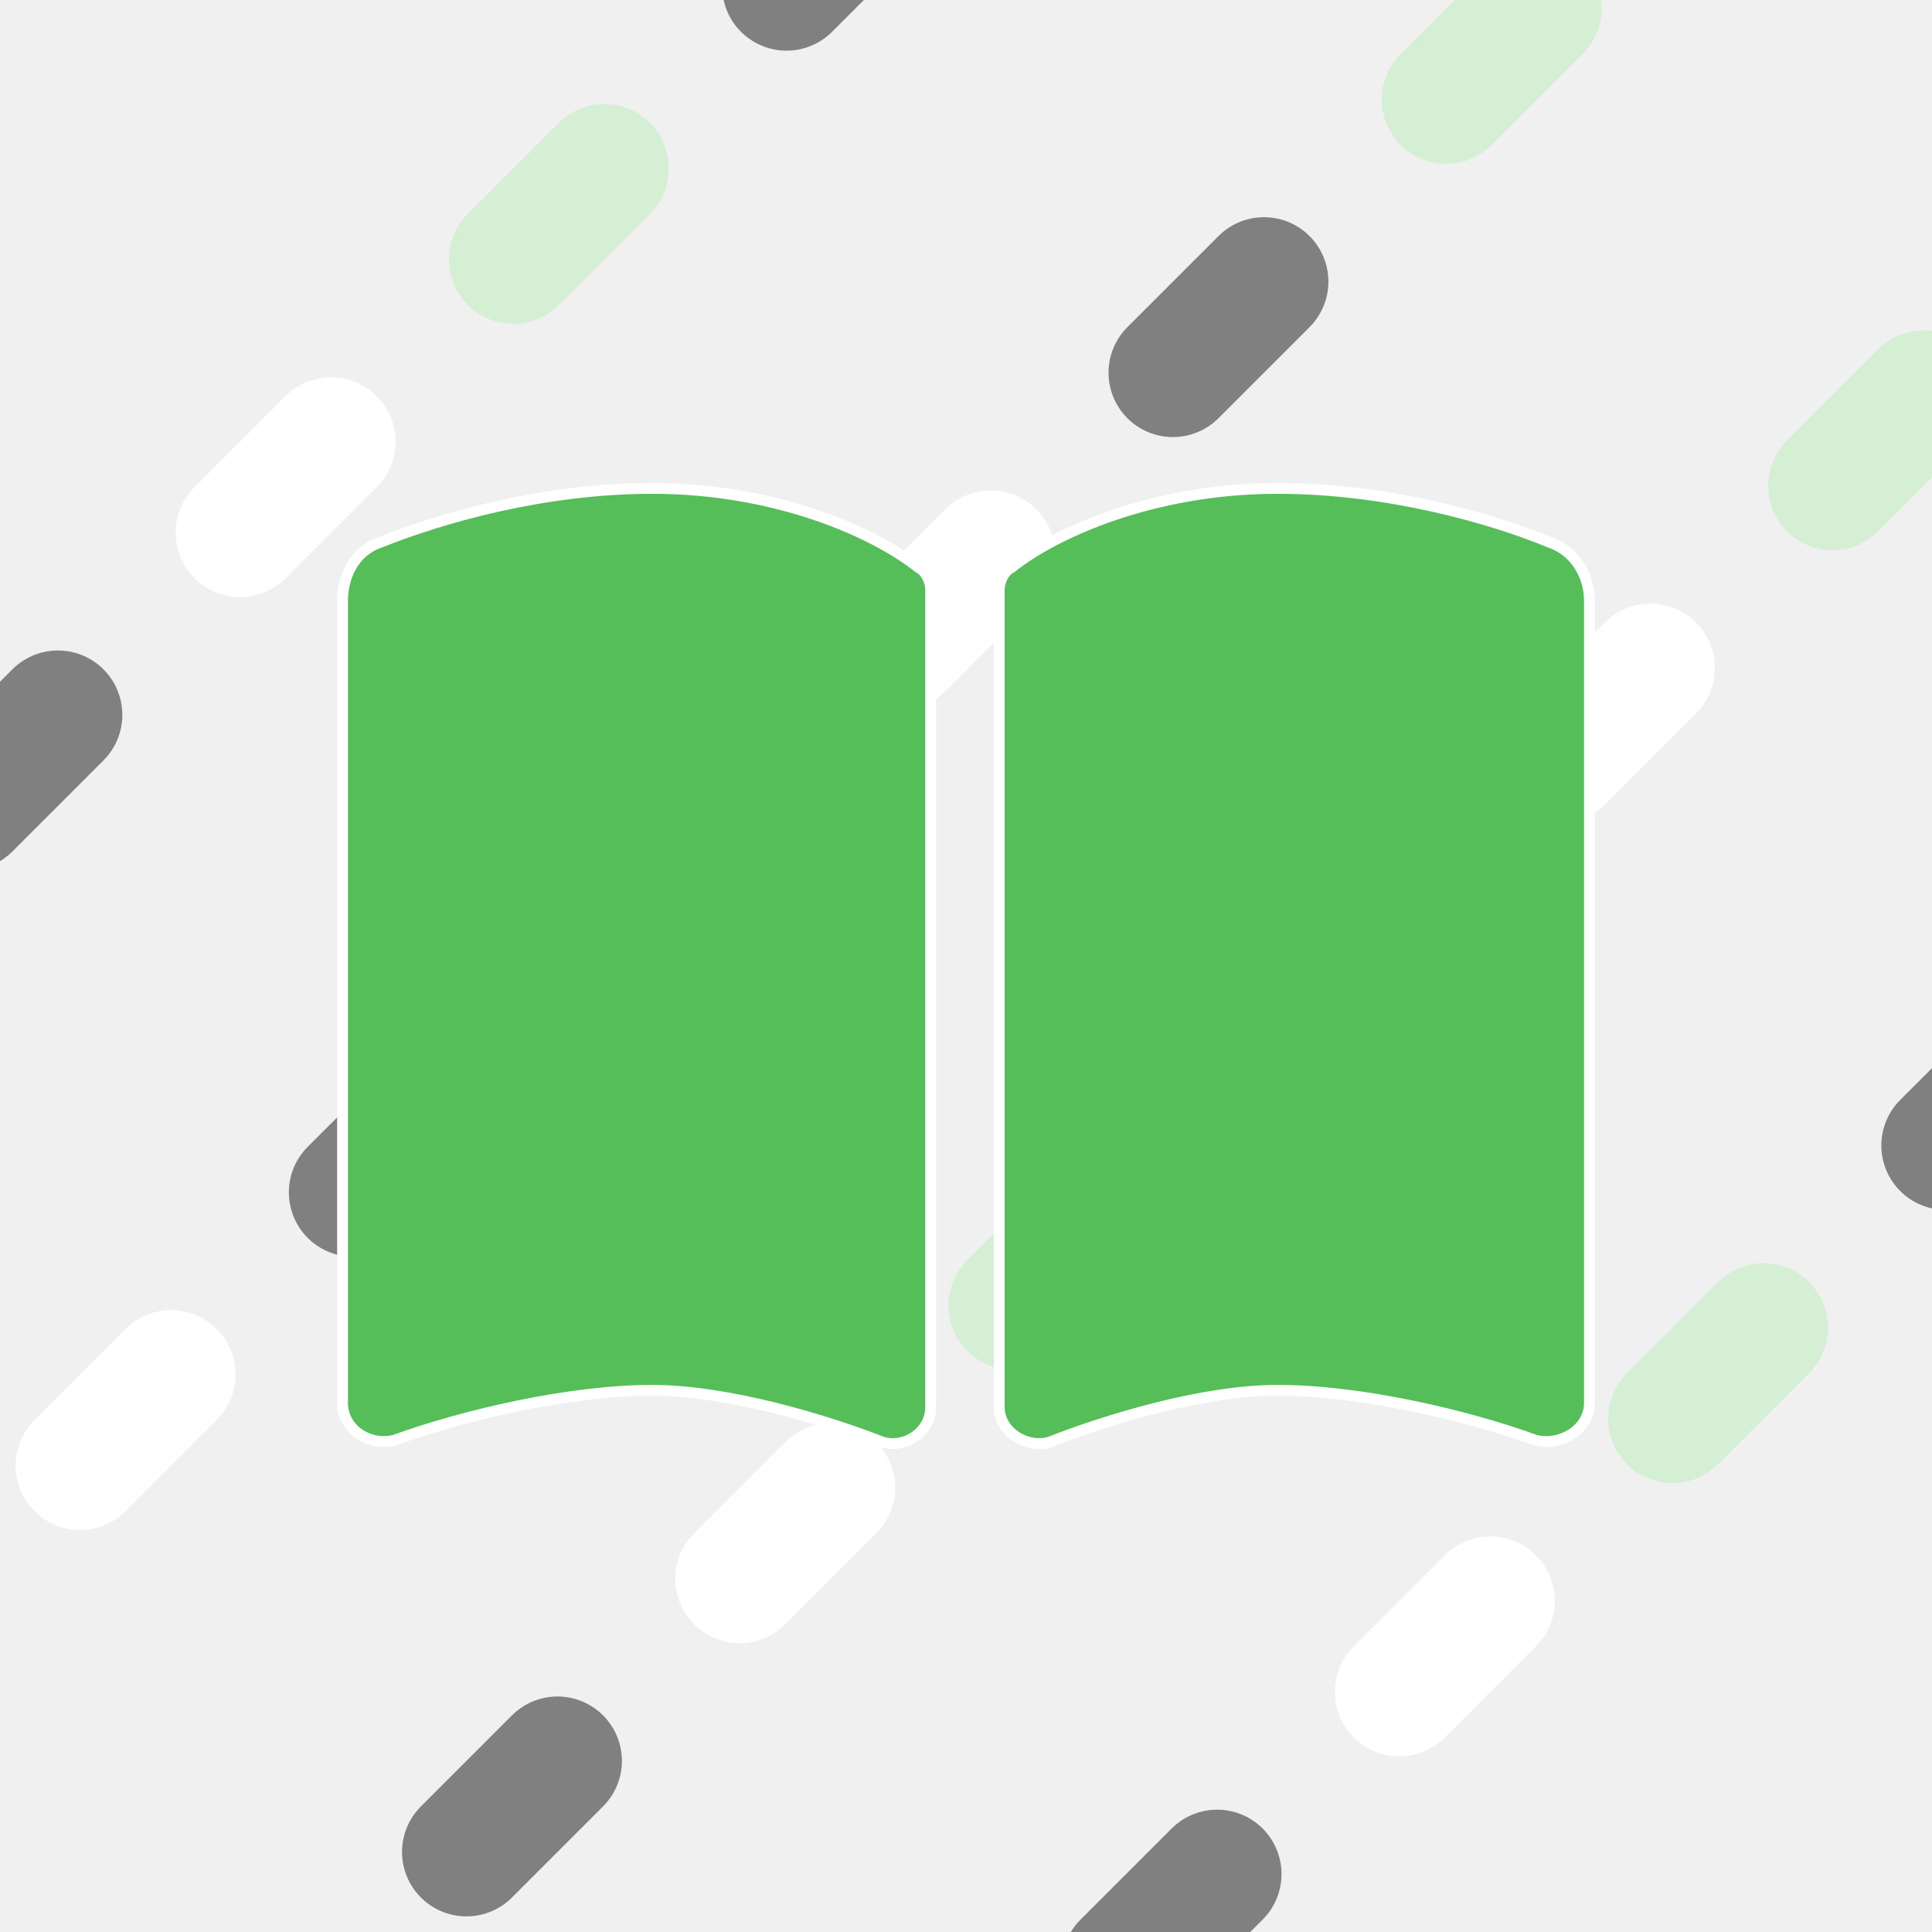
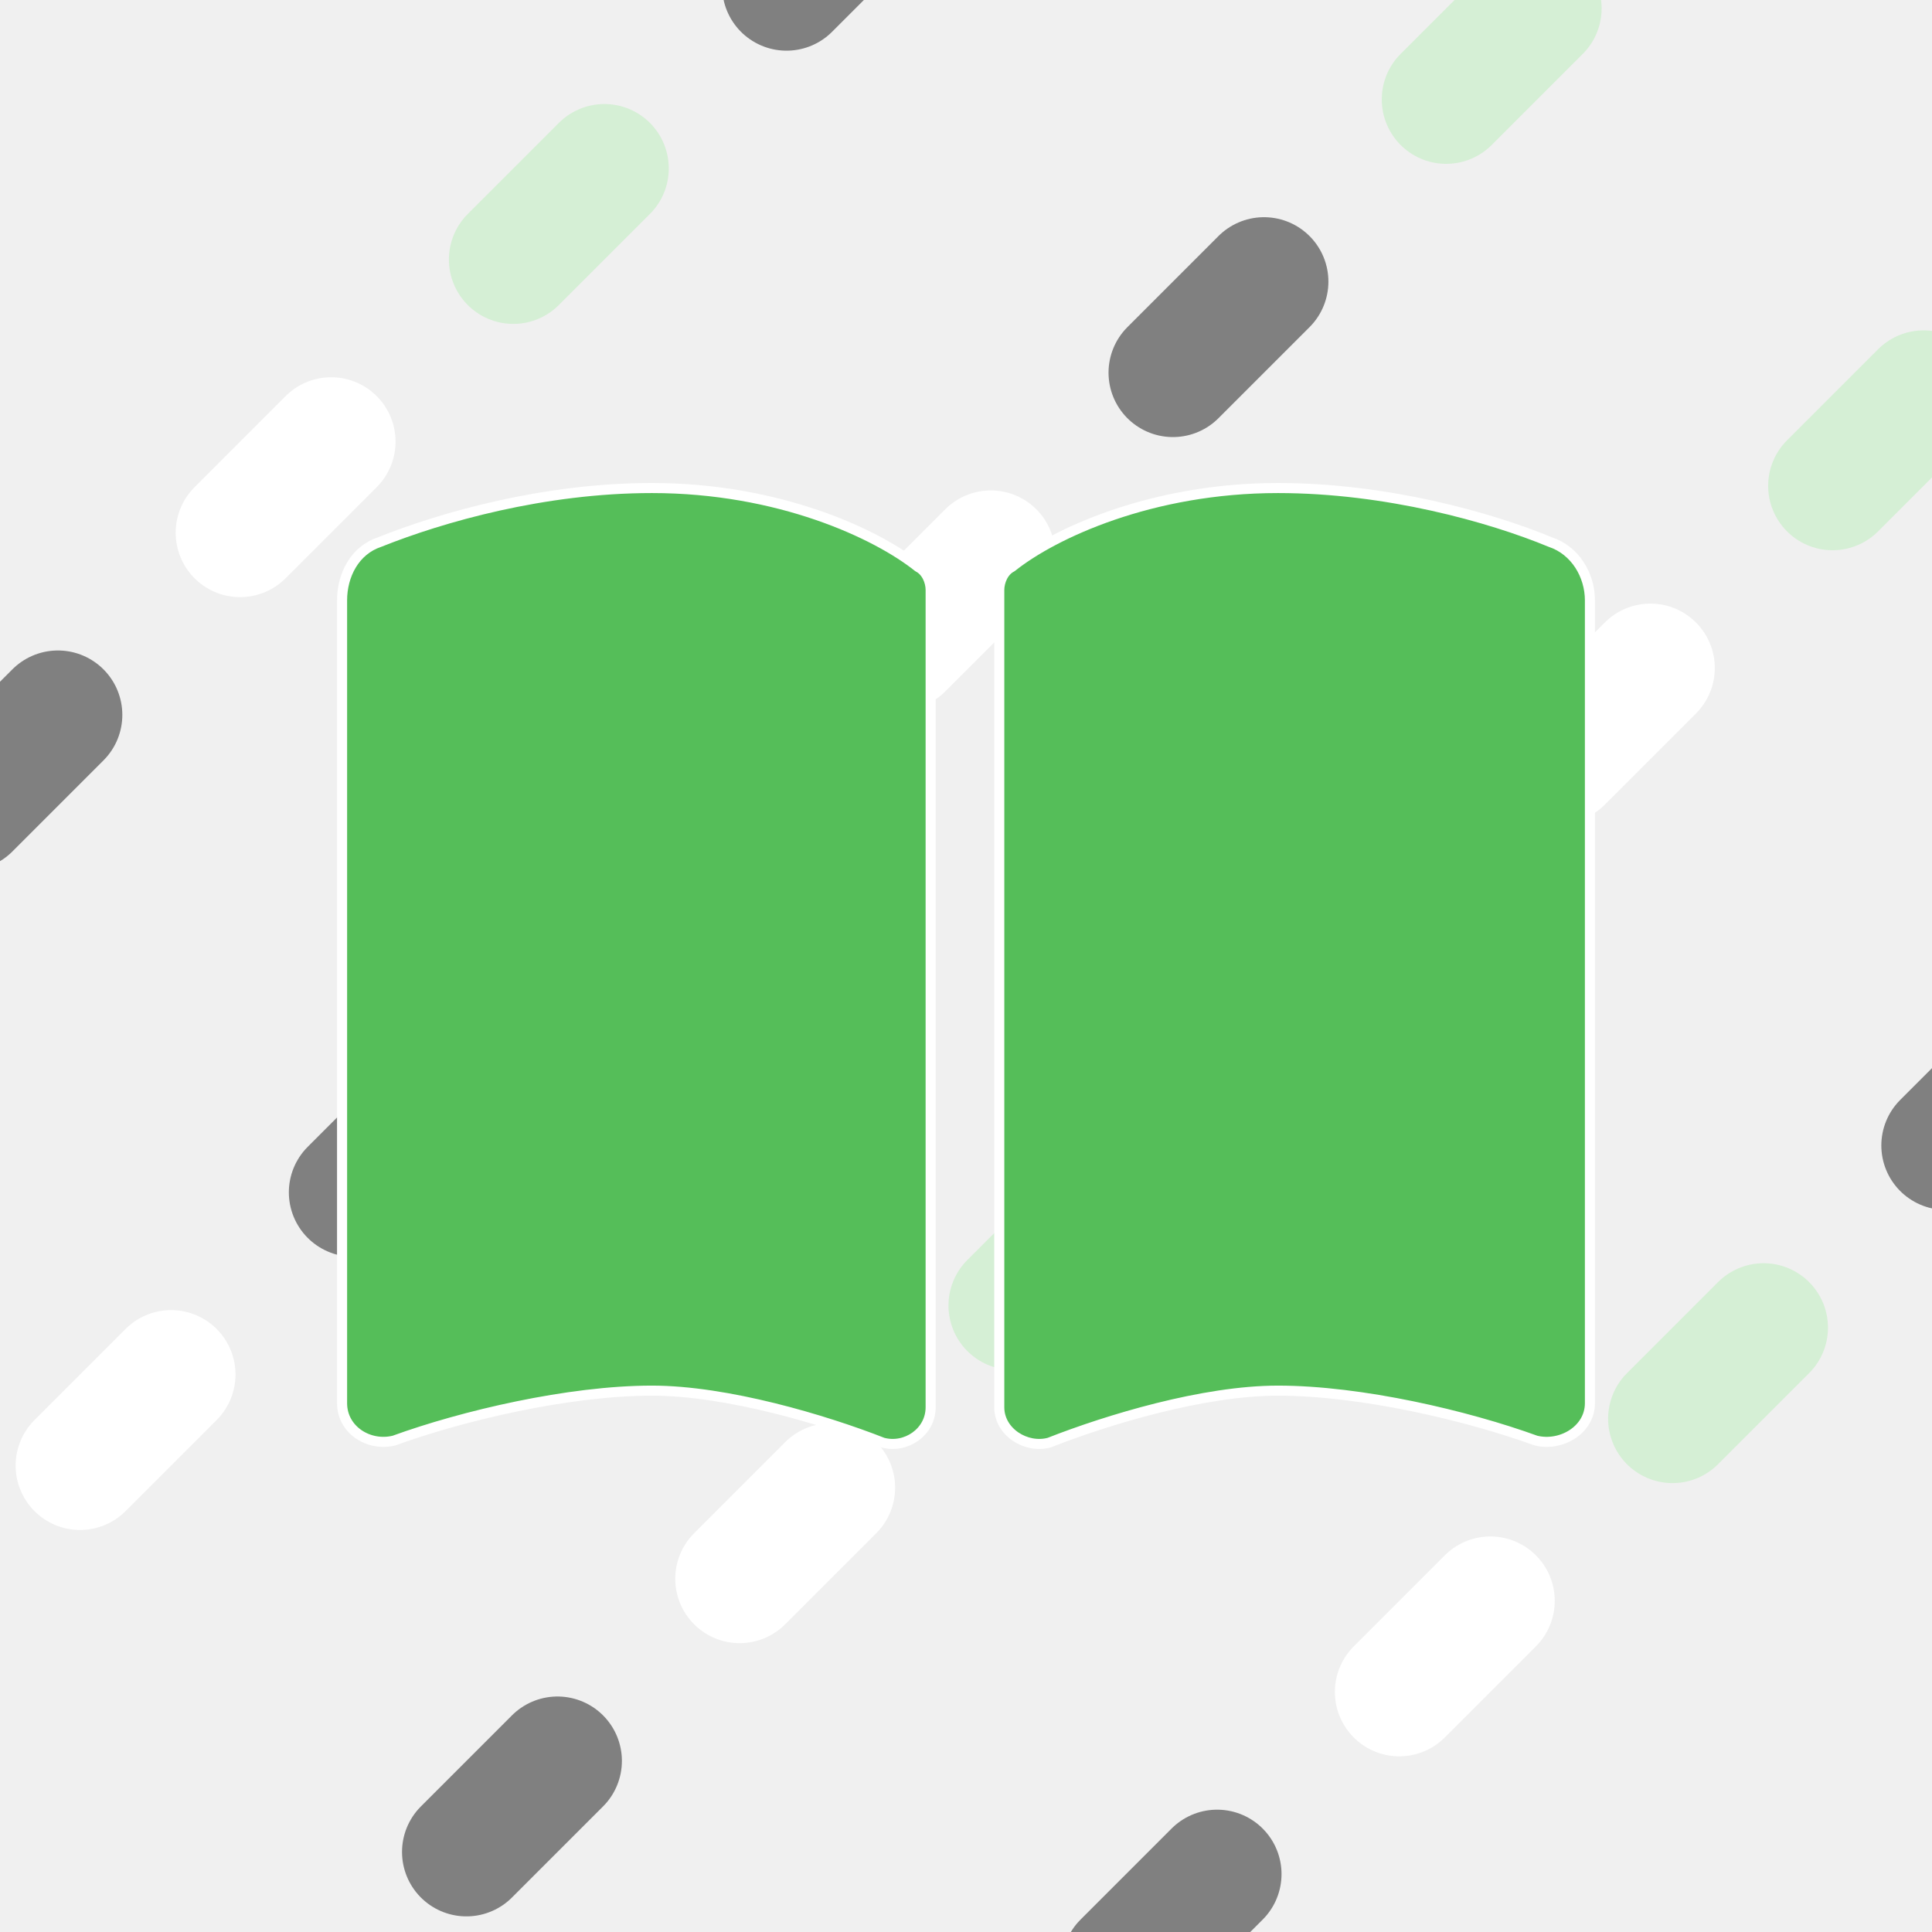
<svg xmlns="http://www.w3.org/2000/svg" width="3840" height="3840" viewBox="0 0 1016 1016" version="1.1" id="svg1" xml:space="preserve">
  <defs id="defs1" />
  <g id="layer1" style="display:inline">
    <path style="fill:#55be59;fill-opacity:1;stroke:#d5efd5;stroke-width:67.733;stroke-linecap:round;stroke-dasharray:67.733, 541.866;stroke-dashoffset:406.4;stroke-opacity:1" d="m -304.8,711.2 1016,-1016" id="path1" />
    <path style="display:inline;fill:#55be59;fill-opacity:1;stroke:#d5efd5;stroke-width:67.733;stroke-linecap:round;stroke-dasharray:67.733,541.867;stroke-dashoffset:0;stroke-opacity:1" d="M -101.6,914.4 914.4,-101.6" id="path1-0" />
    <path style="display:inline;fill:#55be59;fill-opacity:1;stroke:#d5efd5;stroke-width:67.733;stroke-linecap:round;stroke-dasharray:67.733, 541.867;stroke-dashoffset:0;stroke-opacity:1" d="M 101.6,1117.6 1117.6,101.6" id="path1-0-3" />
    <path style="display:inline;fill:#55be59;fill-opacity:1;stroke:#d5efd5;stroke-width:67.733;stroke-linecap:round;stroke-dasharray:67.733, 541.866;stroke-dashoffset:406.4;stroke-opacity:1" d="M 304.8,1320.8 1320.8,304.8" id="path1-0-3-8" />
  </g>
  <g id="layer5" style="display:inline">
    <path style="display:inline;fill:#55be59;fill-opacity:1;stroke:#808080;stroke-width:67.733;stroke-linecap:round;stroke-dasharray:67.733, 541.866;stroke-dashoffset:203.2;stroke-opacity:1" d="M -304.8,711.2 711.2,-304.8" id="path1-2" />
    <path style="display:inline;fill:#55be59;fill-opacity:1;stroke:#808080;stroke-width:67.733;stroke-opacity:1;stroke-linecap:round;stroke-dasharray:67.733,541.867;stroke-dashoffset:203.2" d="M -101.6,914.4 914.4,-101.6" id="path1-0-4" />
    <path style="display:inline;fill:#55be59;fill-opacity:1;stroke:#808080;stroke-width:67.733;stroke-linecap:round;stroke-dasharray:67.733, 541.866;stroke-dashoffset:406.4;stroke-opacity:1" d="M 101.6,1117.6 1117.6,101.6" id="path1-0-3-5" />
    <path style="display:inline;fill:#55be59;fill-opacity:1;stroke:#808080;stroke-width:67.733;stroke-linecap:round;stroke-dasharray:67.733, 541.866;stroke-dashoffset:203.2;stroke-opacity:1" d="M 304.8,1320.8 1320.8,304.8" id="path1-0-3-8-8" />
  </g>
  <g id="layer6" style="stroke-dasharray:1,5;stroke-dashoffset:0">
    <path style="display:inline;fill:#55be59;fill-opacity:1;stroke:#ffffff;stroke-width:67.733;stroke-linecap:round;stroke-dasharray:67.733, 541.866;stroke-dashoffset:0" d="M -304.8,711.2 711.2,-304.8" id="path1-25" />
    <path style="display:inline;fill:#55be59;fill-opacity:1;stroke:#ffffff;stroke-width:67.733;stroke-dasharray:67.733,541.867;stroke-linecap:round;stroke-dashoffset:406.4" d="M -101.6,914.4 914.4,-101.6" id="path1-0-42" />
    <path style="display:inline;fill:#55be59;fill-opacity:1;stroke:#ffffff;stroke-width:67.733;stroke-linecap:round;stroke-dasharray:67.733, 541.866;stroke-dashoffset:203.2" d="M 101.6,1117.6 1117.6,101.6" id="path1-0-3-7" />
    <path style="display:inline;fill:#55be59;fill-opacity:1;stroke:#ffffff;stroke-width:67.733;stroke-linecap:round;stroke-dasharray:67.733, 541.866;stroke-dashoffset:0" d="M 304.8,1320.8 1320.8,304.8" id="path1-0-3-8-5" />
  </g>
  <g id="layer3" style="display:inline">
-     <path style="font-weight:bold;font-size:1259.08px;font-family:'Hasklug Nerd Font Mono';-inkscape-font-specification:'Hasklug Nerd Font Mono Bold';fill:#55be59;stroke:#ffffff;stroke-width:5.686" d="m 464.286,758.457 c 12.021,3.279 25.135,-5.464 25.135,-18.578 V 310.392 c 0,-4.371 -2.186,-9.836 -6.557,-12.021 -21.857,-17.485 -73.22,-41.528 -139.884,-41.528 -56.828,0 -110.377,15.3 -143.162,28.414 -13.114,4.371 -19.671,17.485 -19.671,30.6 v 421.837 c 0,14.207 14.207,22.95 27.321,19.671 36.064,-13.114 91.799,-26.228 135.512,-26.228 39.342,0 90.706,15.3 121.305,27.321 z m 87.427,0 c 30.6,-12.021 80.87,-27.321 120.213,-27.321 43.714,0 99.449,13.114 135.512,26.228 13.114,3.279 28.414,-5.464 28.414,-19.671 V 315.856 c 0,-13.114 -7.65,-26.228 -20.764,-30.6 -31.692,-13.114 -86.334,-28.414 -143.162,-28.414 -66.663,0 -118.027,24.043 -139.884,41.528 -4.371,2.186 -6.557,7.65 -6.557,12.021 v 429.486 c 0,13.114 14.207,21.857 26.228,18.578 z" id="text1" aria-label="" />
+     <path style="font-weight:bold;font-size:1259.08px;font-family:'Hasklug Nerd Font Mono';-inkscape-font-specification:'Hasklug Nerd Font Mono Bold';fill:#55be59;stroke:#ffffff;stroke-width:5.292;stroke-linecap:round;stroke-linejoin:round;stroke-dasharray:none" d="m 464.252,758.654 c 12.031,3.281 25.155,-5.468 25.155,-18.593 V 310.237 c 0,-4.375 -2.187,-9.843 -6.562,-12.031 -21.874,-17.499 -73.278,-41.561 -139.993,-41.561 -56.872,0 -110.464,15.312 -143.275,28.436 -13.124,4.375 -19.687,17.499 -19.687,30.624 v 422.168 c 0,14.218 14.218,22.968 27.342,19.687 36.092,-13.124 91.871,-26.249 135.619,-26.249 39.373,0 90.777,15.312 121.401,27.342 z m 87.496,0 c 30.624,-12.031 80.934,-27.342 120.307,-27.342 43.748,0 99.527,13.124 135.619,26.249 13.124,3.281 28.436,-5.468 28.436,-19.687 V 315.706 c 0,-13.124 -7.656,-26.249 -20.78,-30.624 -31.717,-13.124 -86.402,-28.436 -143.275,-28.436 -66.716,0 -118.12,24.061 -139.993,41.561 -4.375,2.187 -6.562,7.656 -6.562,12.031 v 429.824 c 0,13.124 14.218,21.874 26.249,18.593 z" id="text1" aria-label="" />
  </g>
</svg>
